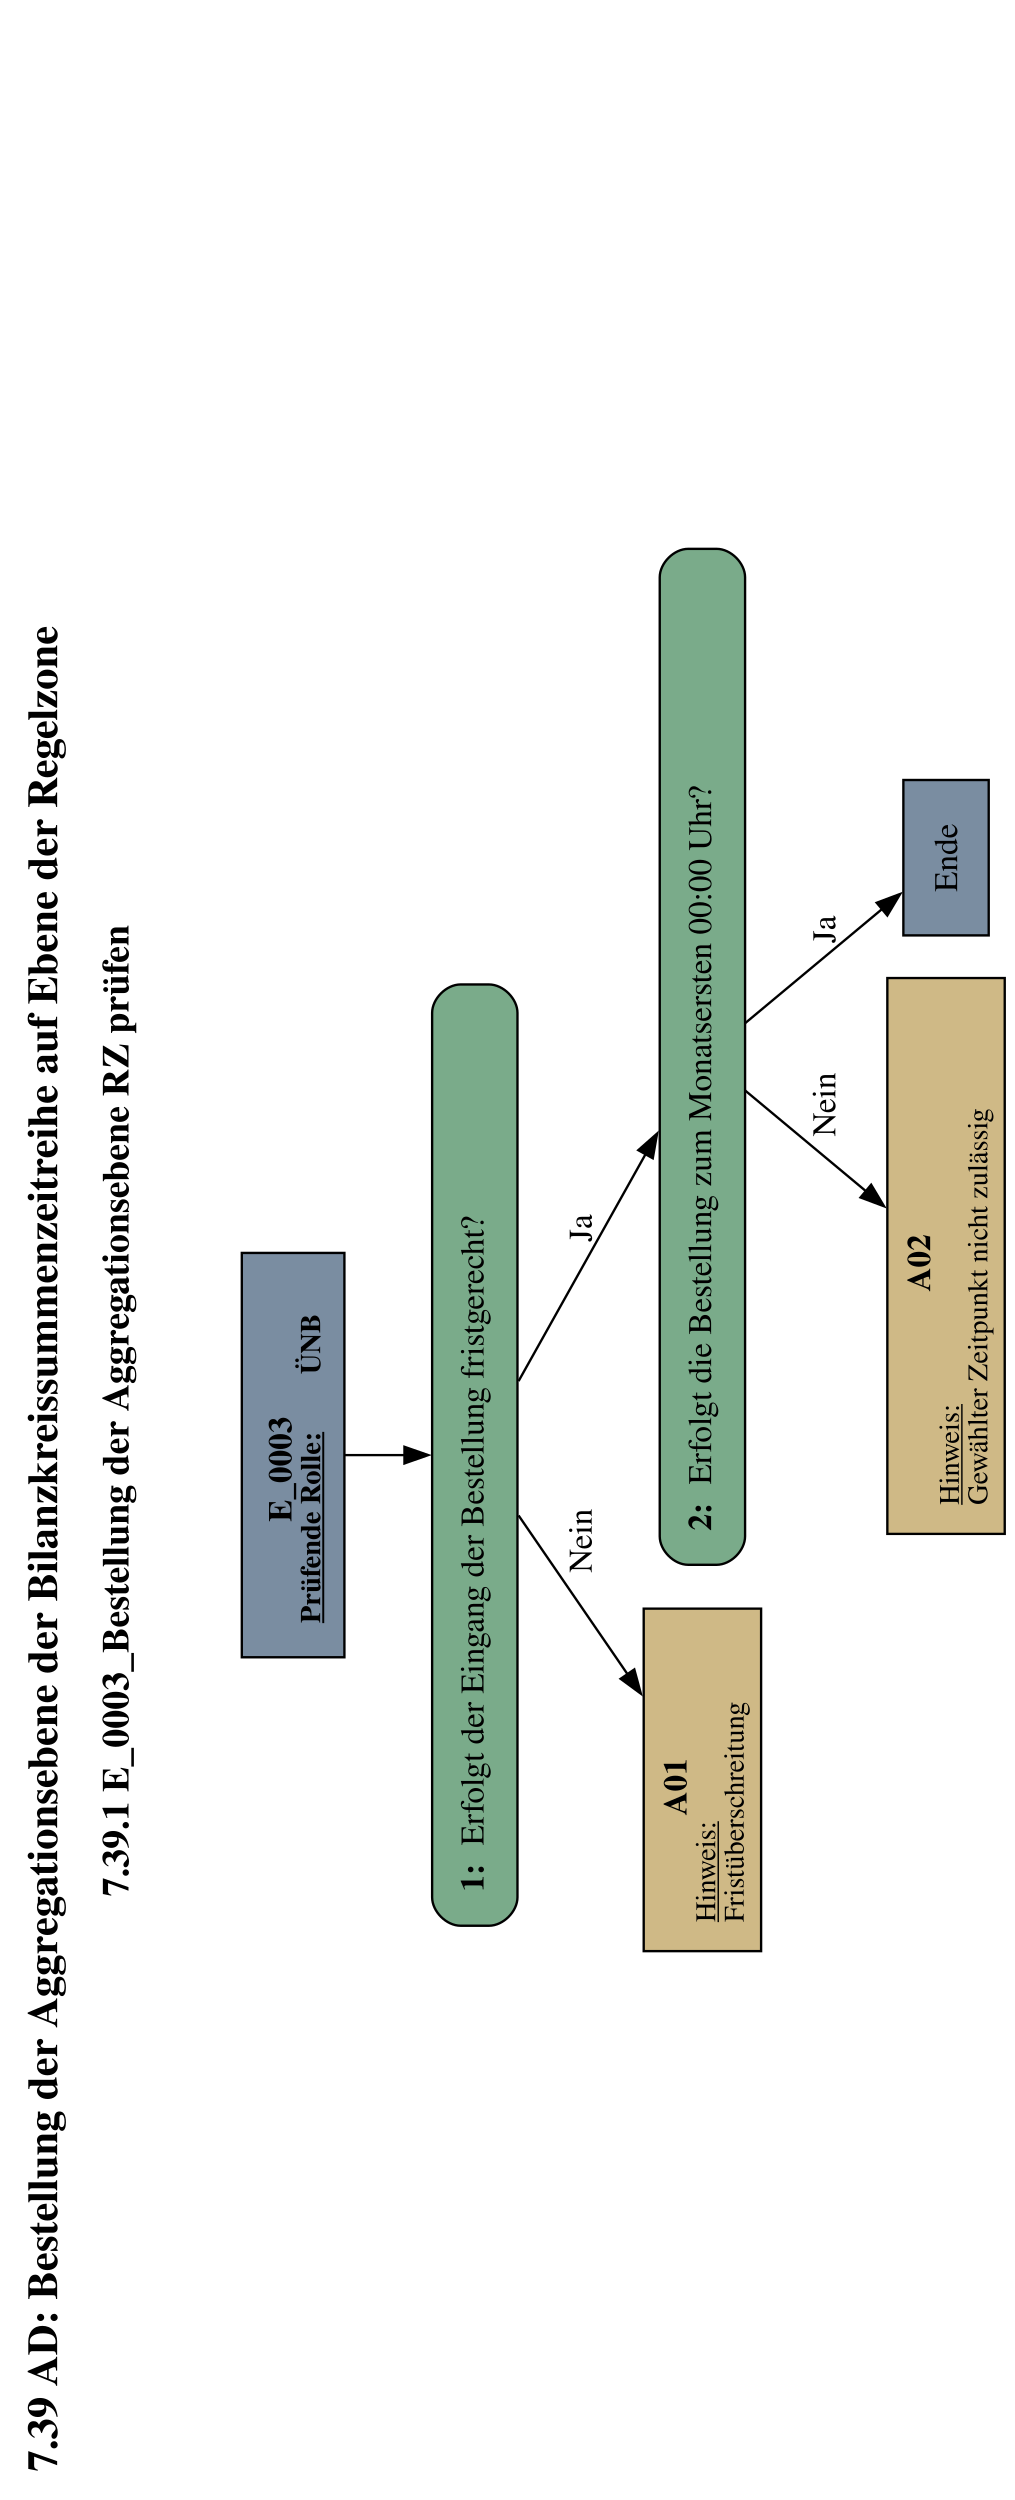
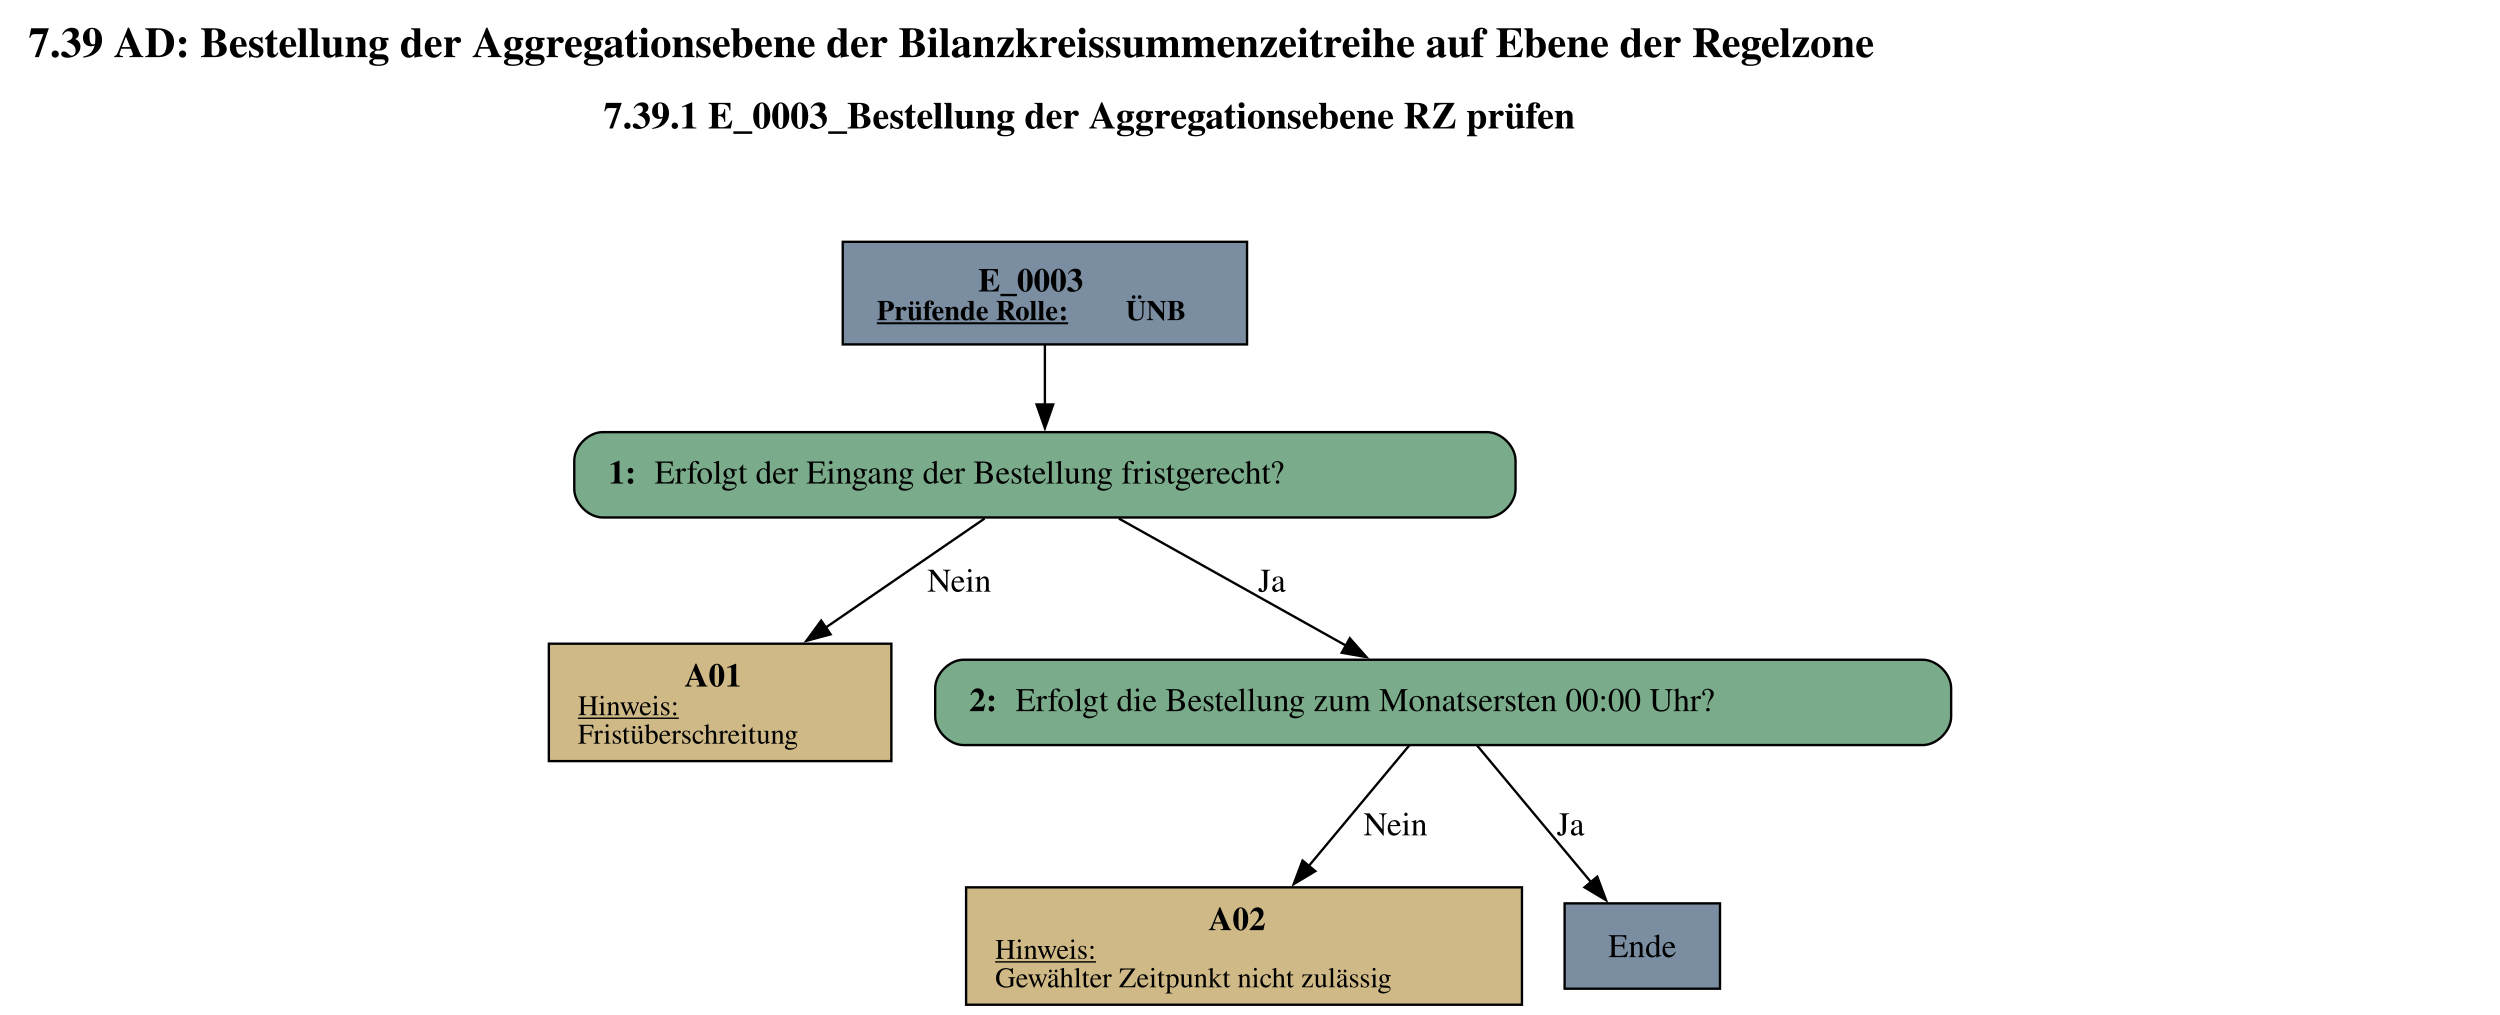
- <svg xmlns="http://www.w3.org/2000/svg" width="428pt" height="1055pt" viewBox="0.00 0.00 427.82 1054.50">
-   <g id="graph0" class="graph" transform="scale(1 1) rotate(-90) translate(-1050.5 423.82)">
+ <svg xmlns="http://www.w3.org/2000/svg" width="1055pt" height="428pt" viewBox="0.00 0.00 1054.50 427.82">
+   <g id="graph0" class="graph" transform="scale(1 1) rotate(0) translate(4 423.82)">
    <text text-anchor="start" x="8" y="-399.72" font-family="Times,serif" font-weight="bold" font-size="18.00">7.39 AD: Bestellung der Aggregationsebene der Bilanzkreissummenzeitreihe auf Ebene der Regelzone</text>
    <text text-anchor="start" x="250.62" y="-369.62" font-family="Times,serif" font-weight="bold" font-size="16.00">7.39.1 E_0003_Bestellung der Aggregationsebene RZ prüfen</text>
    <g id="node1" class="node">
      <polygon fill="#7a8da1" stroke="black" points="522.01,-321.82 351.46,-321.82 351.46,-278.54 522.01,-278.54 522.01,-321.82" />
      <text text-anchor="start" x="408.61" y="-300.88" font-family="Times,serif" font-weight="bold" font-size="14.00">E_0003</text>
      <text text-anchor="start" x="365.86" y="-288.78" font-family="Times,serif" font-weight="bold" text-decoration="underline" font-size="12.00">Prüfende Rolle:</text>
      <text text-anchor="start" x="470.86" y="-288.78" font-family="Times,serif" font-weight="bold" font-size="12.00"> ÜNB</text>
    </g>
    <g id="node2" class="node">
      <path fill="#7aab8a" stroke="black" d="M623.26,-241.54C623.26,-241.54 250.21,-241.54 250.21,-241.54 244.21,-241.54 238.21,-235.54 238.21,-229.54 238.21,-229.54 238.21,-217.54 238.21,-217.54 238.21,-211.54 244.21,-205.54 250.21,-205.54 250.21,-205.54 623.26,-205.54 623.26,-205.54 629.26,-205.54 635.26,-211.54 635.26,-217.54 635.26,-217.54 635.26,-229.54 635.26,-229.54 635.26,-235.54 629.26,-241.54 623.26,-241.54" />
      <text text-anchor="start" x="252.61" y="-219.86" font-family="Times,serif" font-weight="bold" font-size="14.00">1: </text>
      <text text-anchor="start" x="272.11" y="-219.86" font-family="Times,serif" font-size="14.00">Erfolgt der Eingang der Bestellung fristgerecht?</text>
    </g>
    <g id="edge1" class="edge">
      <path fill="none" stroke="black" d="M436.73,-278.39C436.73,-270.53 436.73,-261.45 436.73,-253.01" />
      <polygon fill="black" stroke="black" points="440.23,-253.21 436.73,-243.21 433.23,-253.21 440.23,-253.21" />
    </g>
    <g id="node3" class="node">
      <polygon fill="#cfb986" stroke="black" points="371.97,-152.29 227.49,-152.29 227.49,-102.77 371.97,-102.77 371.97,-152.29" />
      <text text-anchor="start" x="284.73" y="-134.23" font-family="Times,serif" font-weight="bold" font-size="14.00">A01</text>
      <text text-anchor="start" x="239.73" y="-122.13" font-family="Times,serif" text-decoration="underline" font-size="12.00">Hinweis:</text>
      <text text-anchor="start" x="239.73" y="-110.13" font-family="Times,serif" font-size="12.00">Fristüberschreitung</text>
    </g>
    <g id="edge2" class="edge">
      <path fill="none" stroke="black" d="M411.28,-205.08C392.46,-192.16 366.35,-174.24 344.11,-158.98" />
      <polygon fill="black" stroke="black" points="346.33,-156.26 336.1,-153.49 342.37,-162.03 346.33,-156.26" />
      <text text-anchor="middle" x="400.61" y="-174.24" font-family="Times,serif" font-size="14.00">Nein</text>
    </g>
    <g id="node4" class="node">
      <path fill="#7aab8a" stroke="black" d="M807.01,-145.53C807.01,-145.53 402.46,-145.53 402.46,-145.53 396.46,-145.53 390.46,-139.53 390.46,-133.53 390.46,-133.53 390.46,-121.53 390.46,-121.53 390.46,-115.53 396.46,-109.53 402.46,-109.53 402.46,-109.53 807.01,-109.53 807.01,-109.53 813.01,-109.53 819.01,-115.53 819.01,-121.53 819.01,-121.53 819.01,-133.53 819.01,-133.53 819.01,-139.53 813.01,-145.53 807.01,-145.53" />
      <text text-anchor="start" x="404.86" y="-123.86" font-family="Times,serif" font-weight="bold" font-size="14.00">2: </text>
      <text text-anchor="start" x="424.36" y="-123.86" font-family="Times,serif" font-size="14.00">Erfolgt die Bestellung zum Monatsersten 00:00 Uhr?</text>
    </g>
    <g id="edge3" class="edge">
      <path fill="none" stroke="black" d="M467.94,-205.08C494.93,-189.97 534.16,-168.02 563.69,-151.5" />
      <polygon fill="black" stroke="black" points="565.36,-154.58 572.37,-146.64 561.94,-148.47 565.36,-154.58" />
      <text text-anchor="middle" x="532.48" y="-174.24" font-family="Times,serif" font-size="14.00">Ja</text>
    </g>
    <g id="node5" class="node">
      <polygon fill="#cfb986" stroke="black" points="637.97,-49.52 403.49,-49.52 403.49,0 637.97,0 637.97,-49.52" />
      <text text-anchor="start" x="505.73" y="-31.46" font-family="Times,serif" font-weight="bold" font-size="14.00">A02</text>
      <text text-anchor="start" x="415.73" y="-19.36" font-family="Times,serif" text-decoration="underline" font-size="12.00">Hinweis:</text>
      <text text-anchor="start" x="415.73" y="-7.36" font-family="Times,serif" font-size="12.00">Gewählter Zeitpunkt nicht zulässig</text>
    </g>
    <g id="edge4" class="edge">
      <path fill="none" stroke="black" d="M590.48,-109.44C578.84,-95.47 562.06,-75.34 547.87,-58.32" />
      <polygon fill="black" stroke="black" points="550.79,-56.35 541.7,-50.91 545.41,-60.83 550.79,-56.35" />
      <text text-anchor="middle" x="584.61" y="-71.47" font-family="Times,serif" font-size="14.00">Nein</text>
    </g>
    <g id="node6" class="node">
      <polygon fill="#7a8da1" stroke="black" points="721.51,-42.76 655.96,-42.76 655.96,-6.76 721.51,-6.76 721.51,-42.76" />
      <text text-anchor="middle" x="688.73" y="-20.08" font-family="Times,serif" font-size="14.00">Ende</text>
    </g>
    <g id="edge5" class="edge">
      <path fill="none" stroke="black" d="M618.98,-109.44C632.26,-93.51 652.22,-69.56 667.4,-51.35" />
      <polygon fill="black" stroke="black" points="669.73,-54.02 673.44,-44.1 664.35,-49.54 669.73,-54.02" />
      <text text-anchor="middle" x="658.48" y="-71.47" font-family="Times,serif" font-size="14.00">Ja</text>
    </g>
  </g>
</svg>
